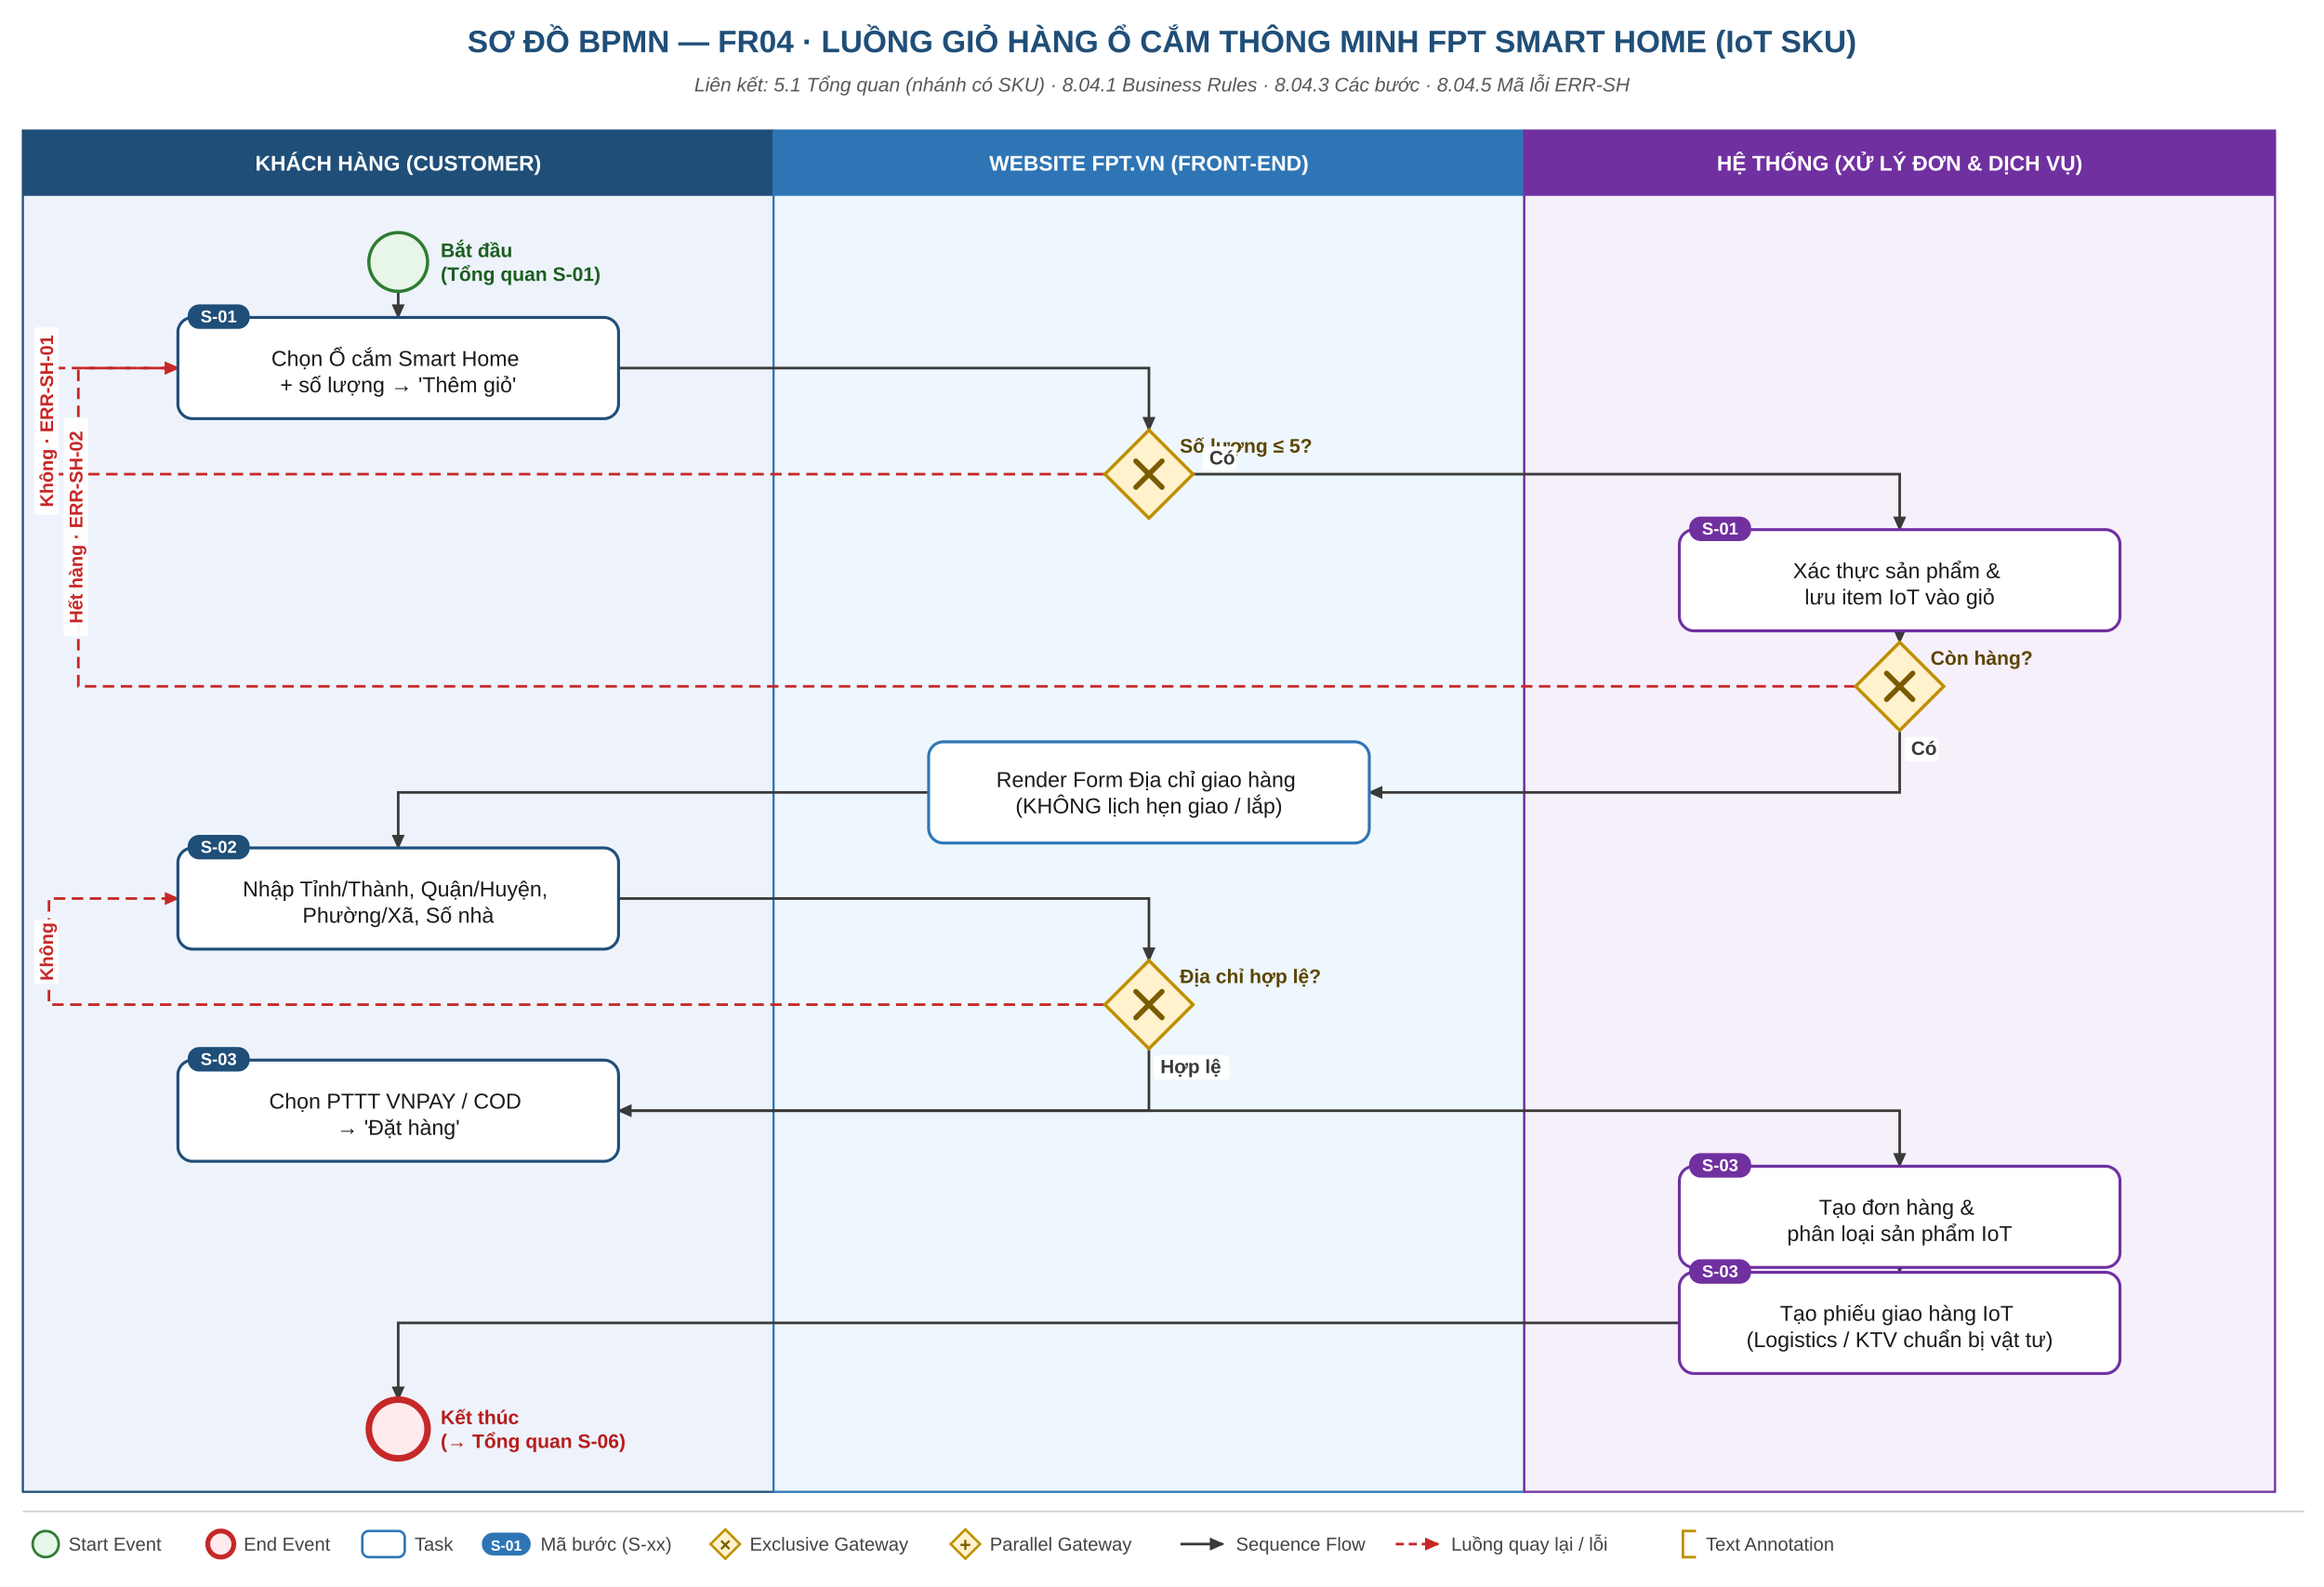
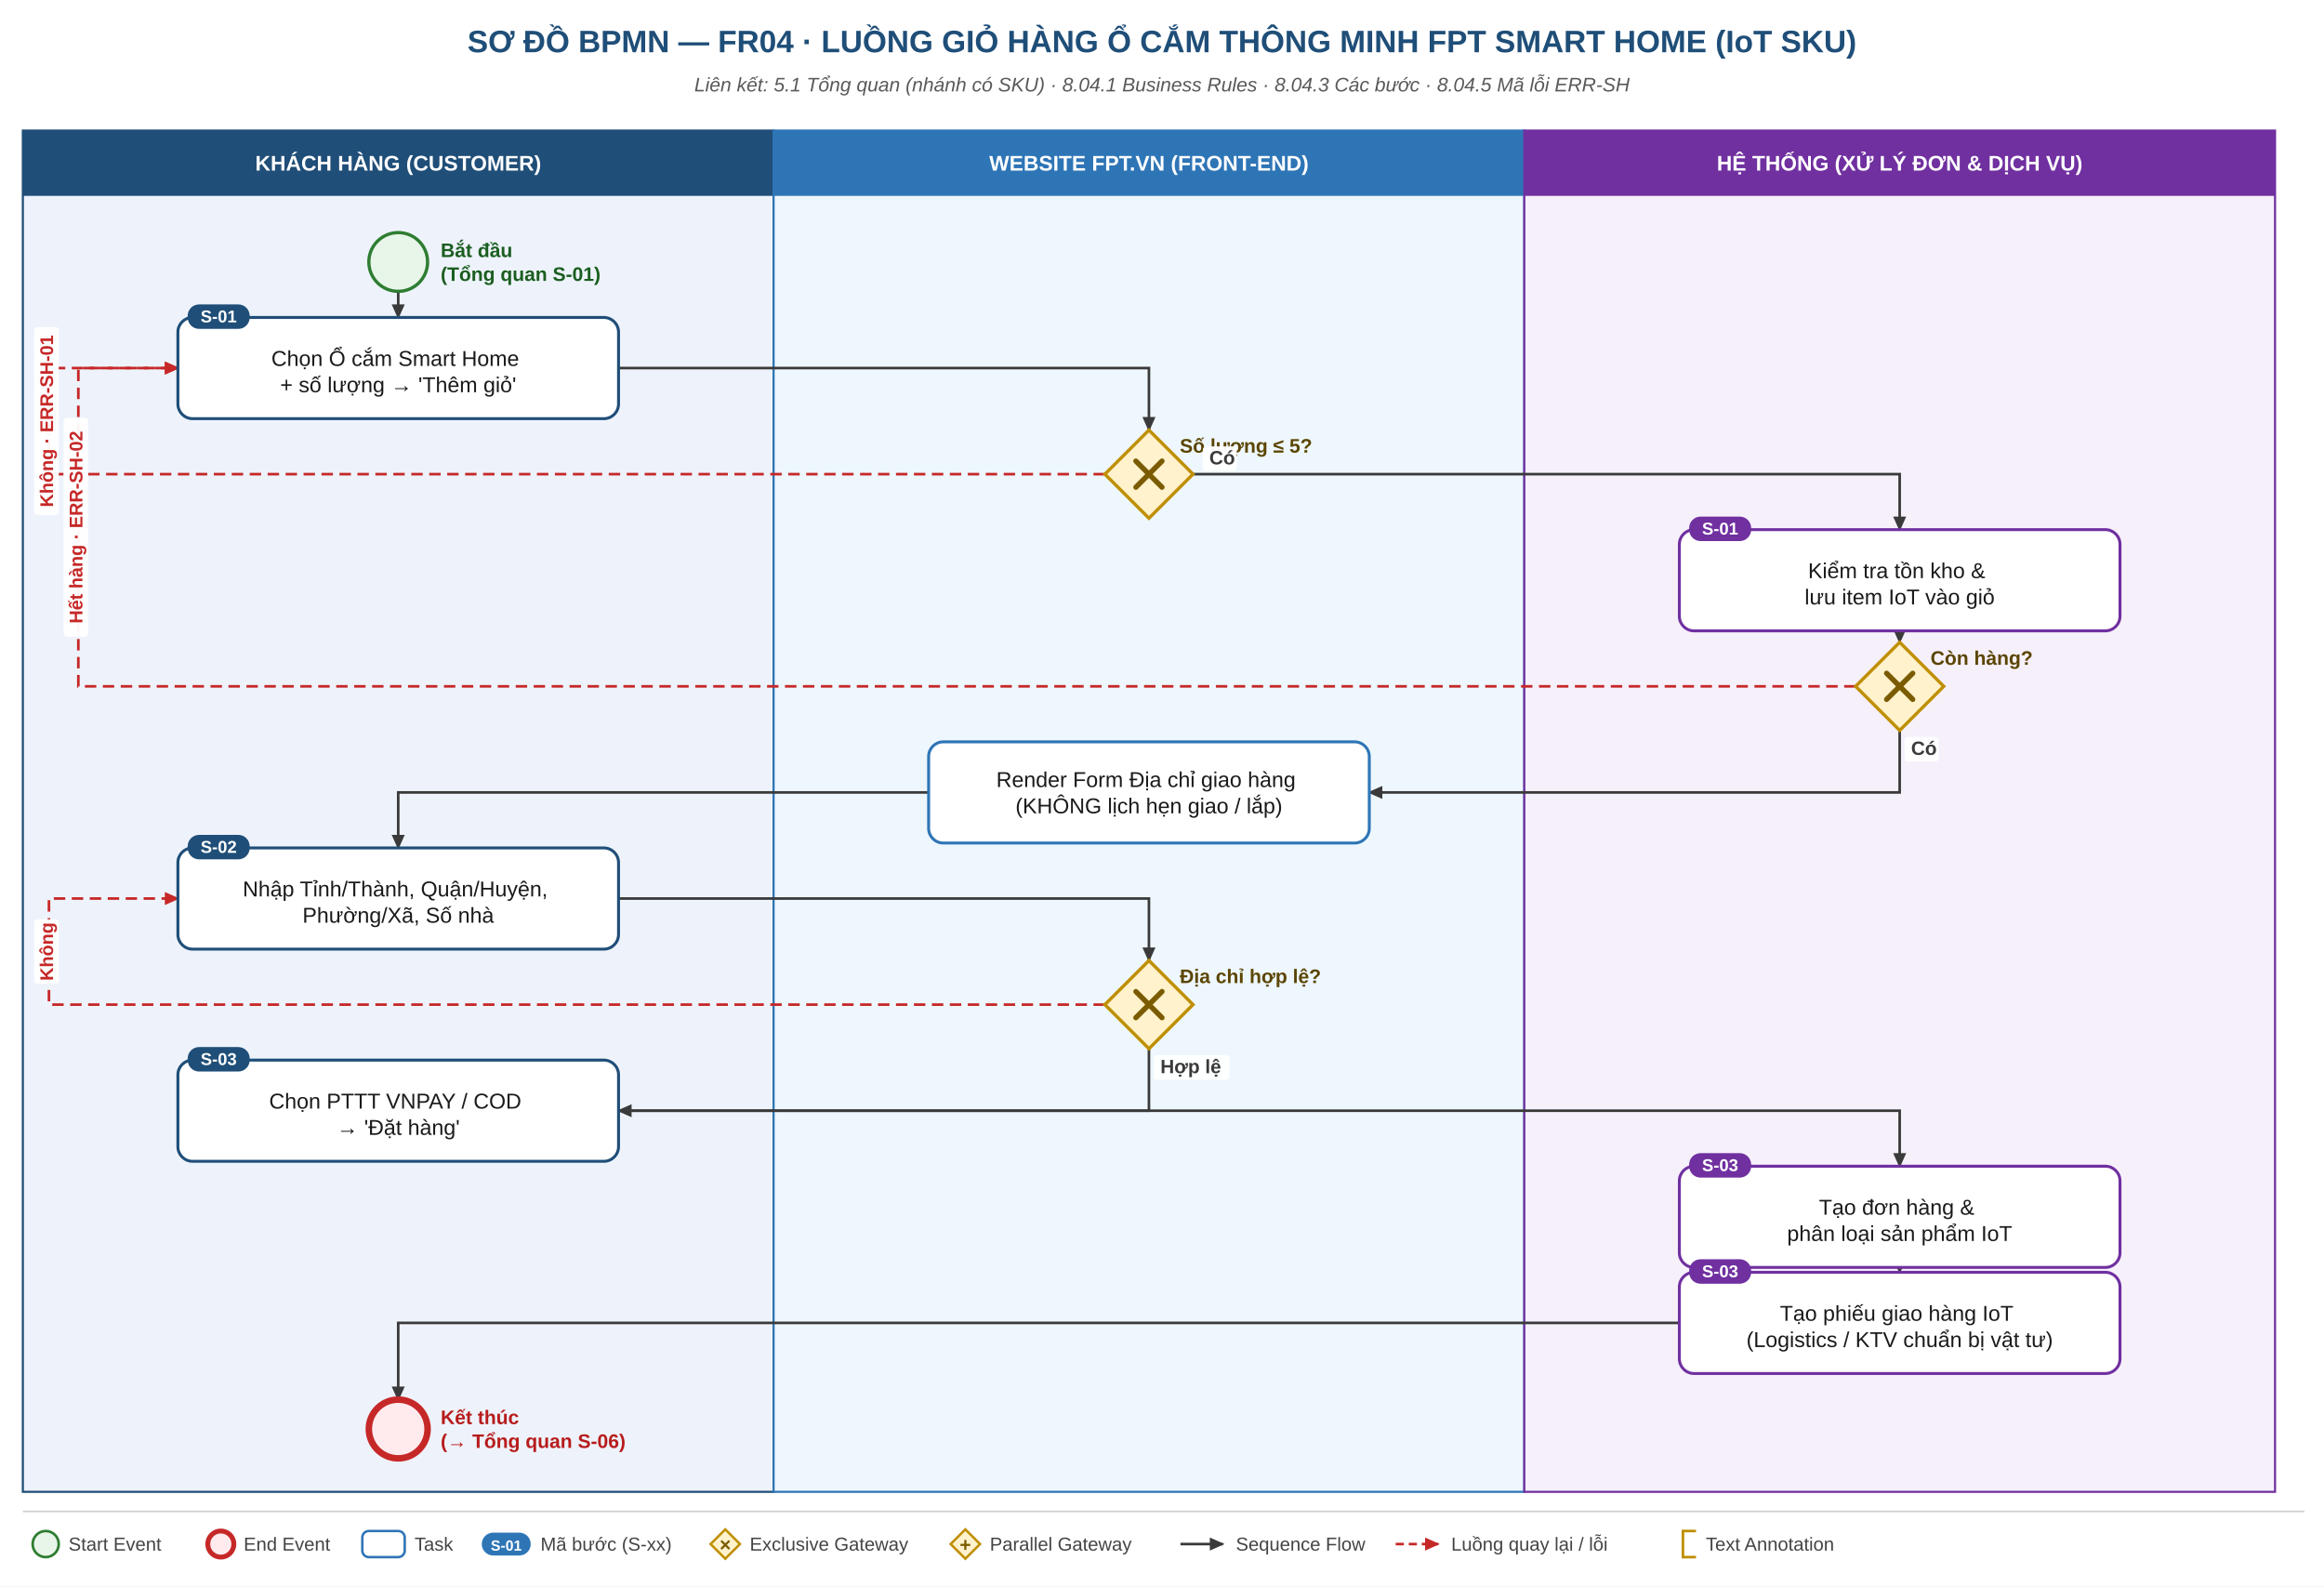
<svg xmlns="http://www.w3.org/2000/svg" width="1424" height="972" viewBox="0 0 1424 972" font-family="Arial, Helvetica, sans-serif">
  <rect width="1424" height="972" fill="#ffffff" />
  <defs>
    <marker id="a" markerWidth="10" markerHeight="10" refX="8" refY="4" orient="auto" markerUnits="userSpaceOnUse">
      <path d="M0,0 L9,4 L0,8 Z" fill="#3a3a3a" />
    </marker>
    <marker id="ar" markerWidth="10" markerHeight="10" refX="8" refY="4" orient="auto" markerUnits="userSpaceOnUse">
      <path d="M0,0 L9,4 L0,8 Z" fill="#c62828" />
    </marker>
  </defs>
  <text x="712.0" y="32" font-size="19" font-weight="bold" fill="#1f4e78" text-anchor="middle">SƠ ĐỒ BPMN — FR04 · LUỒNG GIỎ HÀNG Ổ CẮM THÔNG MINH FPT SMART HOME (IoT SKU)</text>
  <text x="712.0" y="56" font-size="12" fill="#595959" font-style="italic" text-anchor="middle">Liên kết: 5.1 Tổng quan (nhánh có SKU) · 8.04.1 Business Rules · 8.04.3 Các bước · 8.04.5 Mã lỗi ERR-SH</text>
  <rect x="14" y="80" width="460" height="834" fill="#eef3fb" stroke="#1f4e78" stroke-width="1.3" />
  <rect x="14" y="80" width="460" height="40" fill="#1f4e78" />
  <text x="244.0" y="104.5" font-size="13" font-weight="bold" fill="#fff" text-anchor="middle">KHÁCH HÀNG (CUSTOMER)</text>
  <rect x="474" y="80" width="460" height="834" fill="#eef7fd" stroke="#2e75b6" stroke-width="1.3" />
  <rect x="474" y="80" width="460" height="40" fill="#2e75b6" />
  <text x="704.0" y="104.5" font-size="13" font-weight="bold" fill="#fff" text-anchor="middle">WEBSITE FPT.VN (FRONT-END)</text>
  <rect x="934" y="80" width="460" height="834" fill="#f6f0fb" stroke="#7030a0" stroke-width="1.3" />
  <rect x="934" y="80" width="460" height="40" fill="#7030a0" />
  <text x="1164.0" y="104.5" font-size="13" font-weight="bold" fill="#fff" text-anchor="middle">HỆ THỐNG (XỬ LÝ ĐƠN &amp; DỊCH VỤ)</text>
  <path d="M244.0,178.5 L244.0,194.5" fill="none" stroke="#3a3a3a" stroke-width="1.6" marker-end="url(#a)" />
  <path d="M379.0,225.5 L704.0,225.5 L704.0,263.5" fill="none" stroke="#3a3a3a" stroke-width="1.6" marker-end="url(#a)" />
  <path d="M731.0,290.5 L1164.0,290.5 L1164.0,324.5" fill="none" stroke="#3a3a3a" stroke-width="1.6" marker-end="url(#a)" />
  <path d="M677.0,290.5 L30.0,290.5 L30.0,225.5 L109.0,225.5" fill="none" stroke="#c62828" stroke-width="1.6" stroke-dasharray="7,4" marker-end="url(#ar)" />
  <path d="M1164.0,386.5 L1164.0,393.5" fill="none" stroke="#3a3a3a" stroke-width="1.6" marker-end="url(#a)" />
  <path d="M1164.0,447.5 L1164.0,485.5 L839.0,485.5" fill="none" stroke="#3a3a3a" stroke-width="1.6" marker-end="url(#a)" />
  <path d="M1137.0,420.5 L48.0,420.5 L48.0,225.5 L109.0,225.5" fill="none" stroke="#c62828" stroke-width="1.6" stroke-dasharray="7,4" marker-end="url(#ar)" />
  <path d="M569.0,485.5 L244.0,485.5 L244.0,519.5" fill="none" stroke="#3a3a3a" stroke-width="1.6" marker-end="url(#a)" />
  <path d="M379.0,550.5 L704.0,550.5 L704.0,588.5" fill="none" stroke="#3a3a3a" stroke-width="1.6" marker-end="url(#a)" />
  <path d="M704.0,642.5 L704.0,680.5 L379.0,680.5" fill="none" stroke="#3a3a3a" stroke-width="1.6" marker-end="url(#a)" />
  <path d="M677.0,615.5 L30.0,615.5 L30.0,550.5 L109.0,550.5" fill="none" stroke="#c62828" stroke-width="1.6" stroke-dasharray="7,4" marker-end="url(#ar)" />
  <path d="M379.0,680.5 L1164.0,680.5 L1164.0,714.5" fill="none" stroke="#3a3a3a" stroke-width="1.6" marker-end="url(#a)" />
  <path d="M1164.0,776.5 L1164.0,779.5" fill="none" stroke="#3a3a3a" stroke-width="1.6" marker-end="url(#a)" />
  <path d="M1029.0,810.5 L244.0,810.5 L244.0,857.5" fill="none" stroke="#3a3a3a" stroke-width="1.6" marker-end="url(#a)" />
  <circle cx="244.0" cy="160.5" r="18" fill="#e8f5e9" stroke="#2e7d32" stroke-width="2" />
  <text x="270.0" y="157.5" font-size="12" fill="#1b5e20" font-weight="bold" text-anchor="start">
    <tspan x="270.0" dy="0.0">Bắt đầu</tspan>
    <tspan x="270.0" dy="14.6">(Tổng quan S-01)</tspan>
  </text>
  <rect x="109.0" y="194.5" width="270" height="62" rx="9" fill="#ffffff" stroke="#1f4e78" stroke-width="1.8" />
  <text x="244.0" y="224.2" font-size="13.2" fill="#1a1a1a" font-weight="normal" text-anchor="middle">
    <tspan x="244.0" dy="0.0">Chọn Ổ cắm Smart Home</tspan>
    <tspan x="244.0" dy="16.1">+ số lượng → 'Thêm giỏ'</tspan>
  </text>
  <rect x="115.0" y="186.5" width="38" height="15" rx="7" fill="#1f4e78" />
  <text x="134.0" y="197.5" font-size="10.5" font-weight="bold" fill="#fff" text-anchor="middle">S-01</text>
  <polygon points="704.0,263.5 731.0,290.5 704.0,317.5 677.0,290.5" fill="#fff2cc" stroke="#bf8f00" stroke-width="2" />
  <path d="M696.0,282.5 L712.0,298.5 M712.0,282.5 L696.0,298.5" stroke="#7a5b00" stroke-width="3.2" stroke-linecap="round" />
  <text x="722.9" y="277.3" font-size="12" fill="#5b4500" font-weight="bold" text-anchor="start">
    <tspan x="722.9" dy="0.0">Số lượng ≤ 5?</tspan>
  </text>
  <rect x="1029.0" y="324.5" width="270" height="62" rx="9" fill="#ffffff" stroke="#7030a0" stroke-width="1.8" />
  <text x="1164.0" y="354.2" font-size="13.2" fill="#1a1a1a" font-weight="normal" text-anchor="middle">
-     <tspan x="1164.0" dy="0.0">Xác thực sản phẩm &amp;</tspan>
+     <tspan x="1164.0" dy="0.0">Kiểm tra tồn kho &amp;</tspan>
    <tspan x="1164.0" dy="16.1">lưu item IoT vào giỏ</tspan>
  </text>
  <rect x="1035.0" y="316.5" width="38" height="15" rx="7" fill="#7030a0" />
  <text x="1054.0" y="327.5" font-size="10.5" font-weight="bold" fill="#fff" text-anchor="middle">S-01</text>
  <polygon points="1164.0,393.5 1191.0,420.5 1164.0,447.5 1137.0,420.5" fill="#fff2cc" stroke="#bf8f00" stroke-width="2" />
  <path d="M1156.0,412.5 L1172.0,428.5 M1172.0,412.5 L1156.0,428.5" stroke="#7a5b00" stroke-width="3.2" stroke-linecap="round" />
  <text x="1182.9" y="407.3" font-size="12" fill="#5b4500" font-weight="bold" text-anchor="start">
    <tspan x="1182.9" dy="0.0">Còn hàng?</tspan>
  </text>
  <rect x="569.0" y="454.5" width="270" height="62" rx="9" fill="#ffffff" stroke="#2e75b6" stroke-width="1.8" />
  <text x="704.0" y="482.2" font-size="13.2" fill="#1a1a1a" font-weight="normal" text-anchor="middle">
    <tspan x="704.0" dy="0.0">Render Form Địa chỉ giao hàng</tspan>
    <tspan x="704.0" dy="16.1">(KHÔNG lịch hẹn giao / lắp)</tspan>
  </text>
  <rect x="109.0" y="519.5" width="270" height="62" rx="9" fill="#ffffff" stroke="#1f4e78" stroke-width="1.8" />
  <text x="244.0" y="549.2" font-size="13.2" fill="#1a1a1a" font-weight="normal" text-anchor="middle">
    <tspan x="244.0" dy="0.0">Nhập Tỉnh/Thành, Quận/Huyện,</tspan>
    <tspan x="244.0" dy="16.1">Phường/Xã, Số nhà</tspan>
  </text>
  <rect x="115.0" y="511.5" width="38" height="15" rx="7" fill="#1f4e78" />
  <text x="134.0" y="522.5" font-size="10.5" font-weight="bold" fill="#fff" text-anchor="middle">S-02</text>
  <polygon points="704.0,588.5 731.0,615.5 704.0,642.5 677.0,615.5" fill="#fff2cc" stroke="#bf8f00" stroke-width="2" />
  <path d="M696.0,607.5 L712.0,623.5 M712.0,607.5 L696.0,623.5" stroke="#7a5b00" stroke-width="3.2" stroke-linecap="round" />
  <text x="722.9" y="602.3" font-size="12" fill="#5b4500" font-weight="bold" text-anchor="start">
    <tspan x="722.9" dy="0.0">Địa chỉ hợp lệ?</tspan>
  </text>
  <rect x="109.0" y="649.5" width="270" height="62" rx="9" fill="#ffffff" stroke="#1f4e78" stroke-width="1.8" />
  <text x="244.0" y="679.2" font-size="13.2" fill="#1a1a1a" font-weight="normal" text-anchor="middle">
    <tspan x="244.0" dy="0.0">Chọn PTTT VNPAY / COD</tspan>
    <tspan x="244.0" dy="16.1">→ 'Đặt hàng'</tspan>
  </text>
  <rect x="115.0" y="641.5" width="38" height="15" rx="7" fill="#1f4e78" />
  <text x="134.0" y="652.5" font-size="10.5" font-weight="bold" fill="#fff" text-anchor="middle">S-03</text>
  <rect x="1029.0" y="714.5" width="270" height="62" rx="9" fill="#ffffff" stroke="#7030a0" stroke-width="1.8" />
  <text x="1164.0" y="744.2" font-size="13.2" fill="#1a1a1a" font-weight="normal" text-anchor="middle">
    <tspan x="1164.0" dy="0.0">Tạo đơn hàng &amp;</tspan>
    <tspan x="1164.0" dy="16.1">phân loại sản phẩm IoT</tspan>
  </text>
  <rect x="1035.0" y="706.5" width="38" height="15" rx="7" fill="#7030a0" />
  <text x="1054.0" y="717.5" font-size="10.5" font-weight="bold" fill="#fff" text-anchor="middle">S-03</text>
  <rect x="1029.0" y="779.5" width="270" height="62" rx="9" fill="#ffffff" stroke="#7030a0" stroke-width="1.8" />
  <text x="1164.0" y="809.2" font-size="13.2" fill="#1a1a1a" font-weight="normal" text-anchor="middle">
    <tspan x="1164.0" dy="0.0">Tạo phiếu giao hàng IoT</tspan>
    <tspan x="1164.0" dy="16.1">(Logistics / KTV chuẩn bị vật tư)</tspan>
  </text>
  <rect x="1035.0" y="771.5" width="38" height="15" rx="7" fill="#7030a0" />
  <text x="1054.0" y="782.5" font-size="10.5" font-weight="bold" fill="#fff" text-anchor="middle">S-03</text>
  <circle cx="244.0" cy="875.5" r="18" fill="#ffebee" stroke="#c62828" stroke-width="4" />
  <text x="270.0" y="872.5" font-size="12" fill="#b71c1c" font-weight="bold" text-anchor="start">
    <tspan x="270.0" dy="0.0">Kết thúc</tspan>
    <tspan x="270.0" dy="14.6">(→ Tổng quan S-06)</tspan>
  </text>
  <rect x="737.0" y="273.5" width="20.8" height="15" fill="#ffffff" opacity="0.95" rx="2" />
  <text x="741.0" y="284.5" font-size="11.8" font-weight="bold" fill="#3a3a3a" text-anchor="start">Có</text>
  <g transform="rotate(-90 30.0 258.0)">
    <rect x="-27.5" y="249.0" width="115.1" height="15" fill="#fff" opacity="0.95" rx="2" />
    <text x="30.0" y="260.5" font-size="11.3" font-weight="bold" fill="#c62828" text-anchor="middle">Không · ERR-SH-01</text>
  </g>
  <rect x="1167.0" y="451.5" width="20.8" height="15" fill="#ffffff" opacity="0.95" rx="2" />
  <text x="1171.0" y="462.5" font-size="11.8" font-weight="bold" fill="#3a3a3a" text-anchor="start">Có</text>
  <g transform="rotate(-90 48.0 323.0)">
    <rect x="-19.0" y="314.0" width="134.0" height="15" fill="#fff" opacity="0.95" rx="2" />
    <text x="48.0" y="325.5" font-size="11.3" font-weight="bold" fill="#c62828" text-anchor="middle">Hết hàng · ERR-SH-02</text>
  </g>
  <rect x="707.0" y="646.5" width="46.4" height="15" fill="#ffffff" opacity="0.95" rx="2" />
  <text x="711.0" y="657.5" font-size="11.8" font-weight="bold" fill="#3a3a3a" text-anchor="start">Hợp lệ</text>
  <g transform="rotate(-90 30.0 583.0)">
    <rect x="10.2" y="574.0" width="39.5" height="15" fill="#fff" opacity="0.95" rx="2" />
    <text x="30.0" y="585.5" font-size="11.3" font-weight="bold" fill="#c62828" text-anchor="middle">Không</text>
  </g>
  <line x1="14" y1="926.0" x2="1412" y2="926.0" stroke="#d0d0d0" />
  <circle cx="28" cy="946.0" r="8" fill="#e8f5e9" stroke="#2e7d32" stroke-width="1.6" />
  <text x="42" y="950.0" font-size="11.5" fill="#444">Start Event</text>
  <circle cx="135.3" cy="946.0" r="8" fill="#ffebee" stroke="#c62828" stroke-width="3" />
  <text x="149.3" y="950.0" font-size="11.5" fill="#444">End Event</text>
  <rect x="222.0" y="938.0" width="26" height="16" rx="4" fill="#fff" stroke="#2e75b6" stroke-width="1.5" />
  <text x="254.0" y="950.0" font-size="11.5" fill="#444">Task</text>
  <rect x="295.2" y="939.0" width="30" height="14" rx="7" fill="#2e75b6" />
  <text x="310.2" y="950.0" font-size="9" font-weight="bold" fill="#fff" text-anchor="middle">S-01</text>
  <text x="331.2" y="950.0" font-size="11.5" fill="#444">Mã bước (S-xx)</text>
  <polygon points="444.4,937.0 453.4,946.0 444.4,955.0 435.4,946.0" fill="#fff2cc" stroke="#bf8f00" stroke-width="1.5" />
  <text x="444.4" y="950.5" font-size="12" font-weight="bold" fill="#7a5b00" text-anchor="middle">×</text>
  <text x="459.4" y="950.0" font-size="11.5" fill="#444">Exclusive Gateway</text>
  <polygon points="591.5,937.0 600.5,946.0 591.5,955.0 582.5,946.0" fill="#fff2cc" stroke="#bf8f00" stroke-width="1.5" />
  <text x="591.5" y="950.5" font-size="12" font-weight="bold" fill="#7a5b00" text-anchor="middle">+</text>
  <text x="606.5" y="950.0" font-size="11.5" fill="#444">Parallel Gateway</text>
  <path d="M723.3,946.0 L749.3,946.0" stroke="#3a3a3a" stroke-width="1.6" marker-end="url(#a)" />
  <text x="757.3" y="950.0" font-size="11.5" fill="#444">Sequence Flow</text>
  <path d="M855.2,946.0 L881.2,946.0" stroke="#c62828" stroke-width="1.6" stroke-dasharray="5,3" marker-end="url(#ar)" />
  <text x="889.2" y="950.0" font-size="11.5" fill="#444">Luồng quay lại / lỗi</text>
  <path d="M1039.2,938.0 L1031.2,938.0 L1031.2,954.0 L1039.2,954.0" fill="none" stroke="#bf8f00" stroke-width="1.6" />
  <text x="1045.2" y="950.0" font-size="11.5" fill="#444">Text Annotation</text>
</svg>
